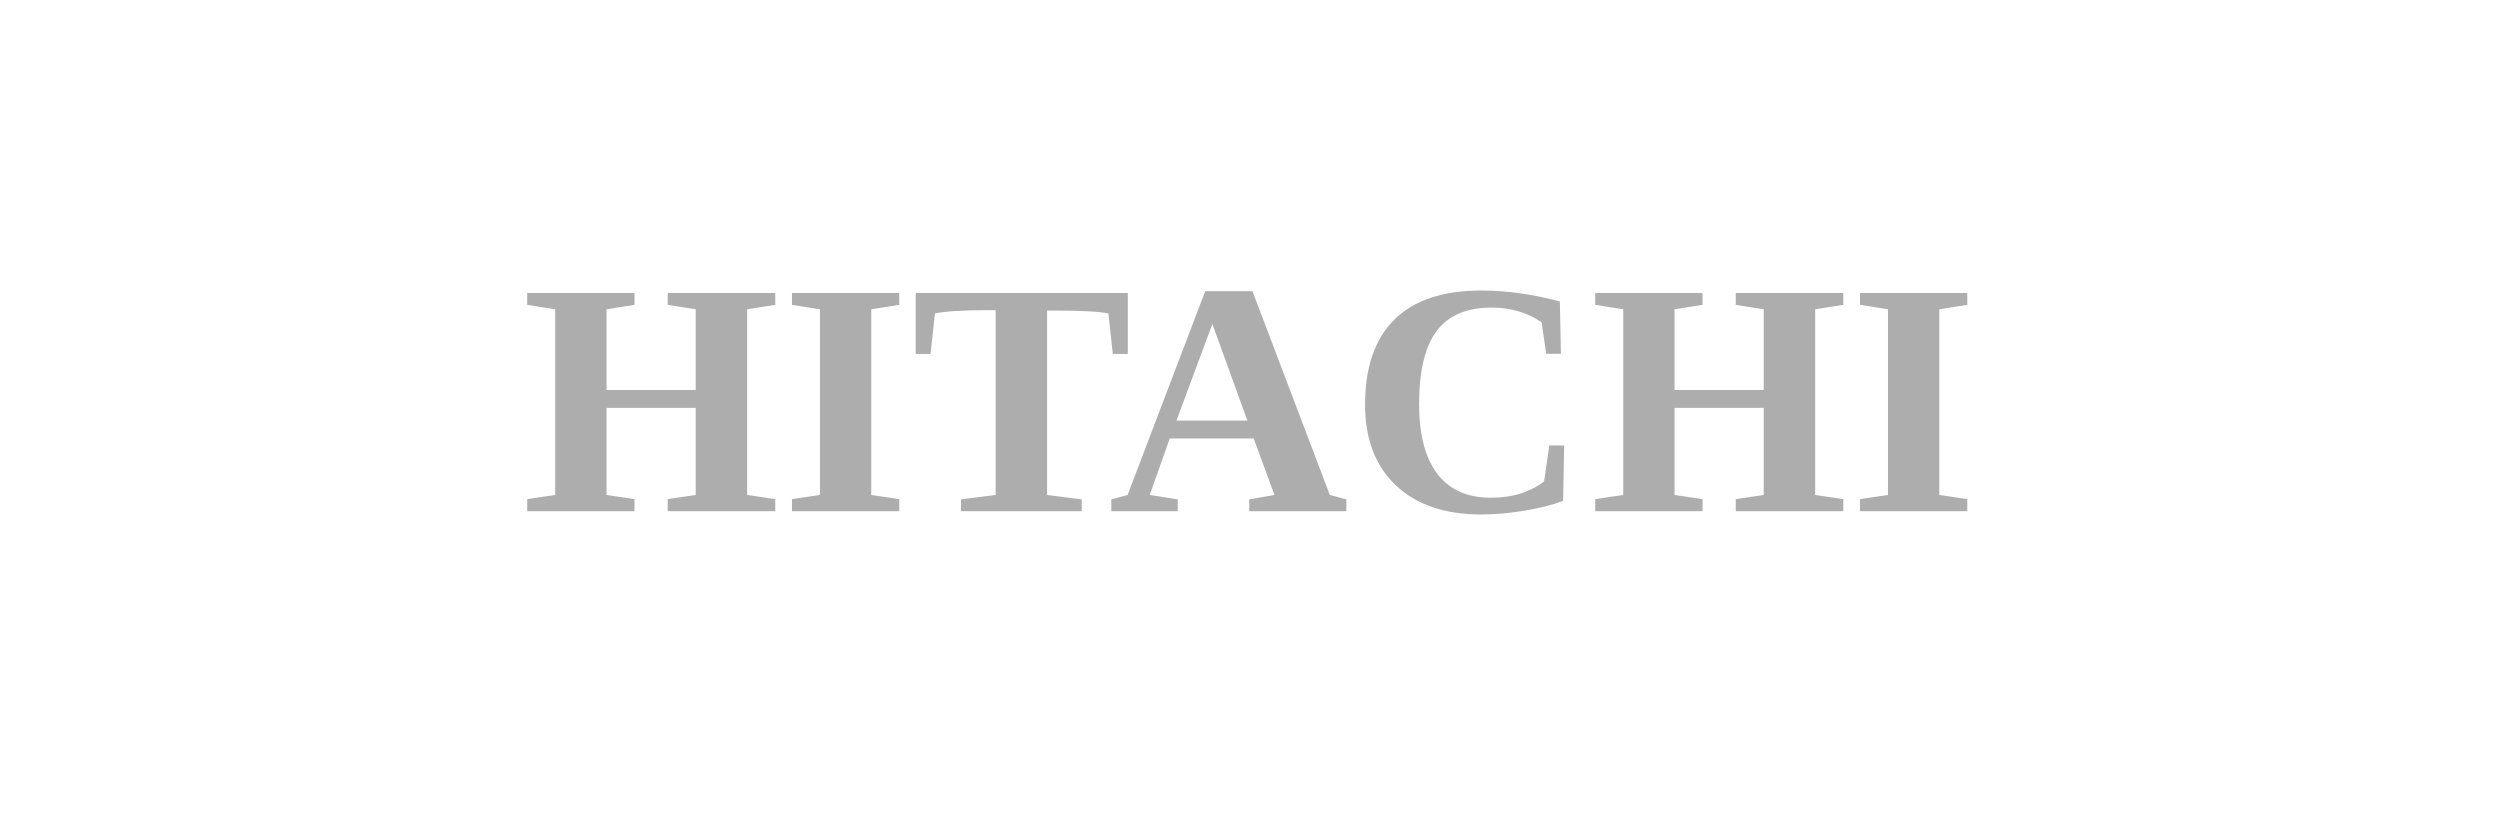
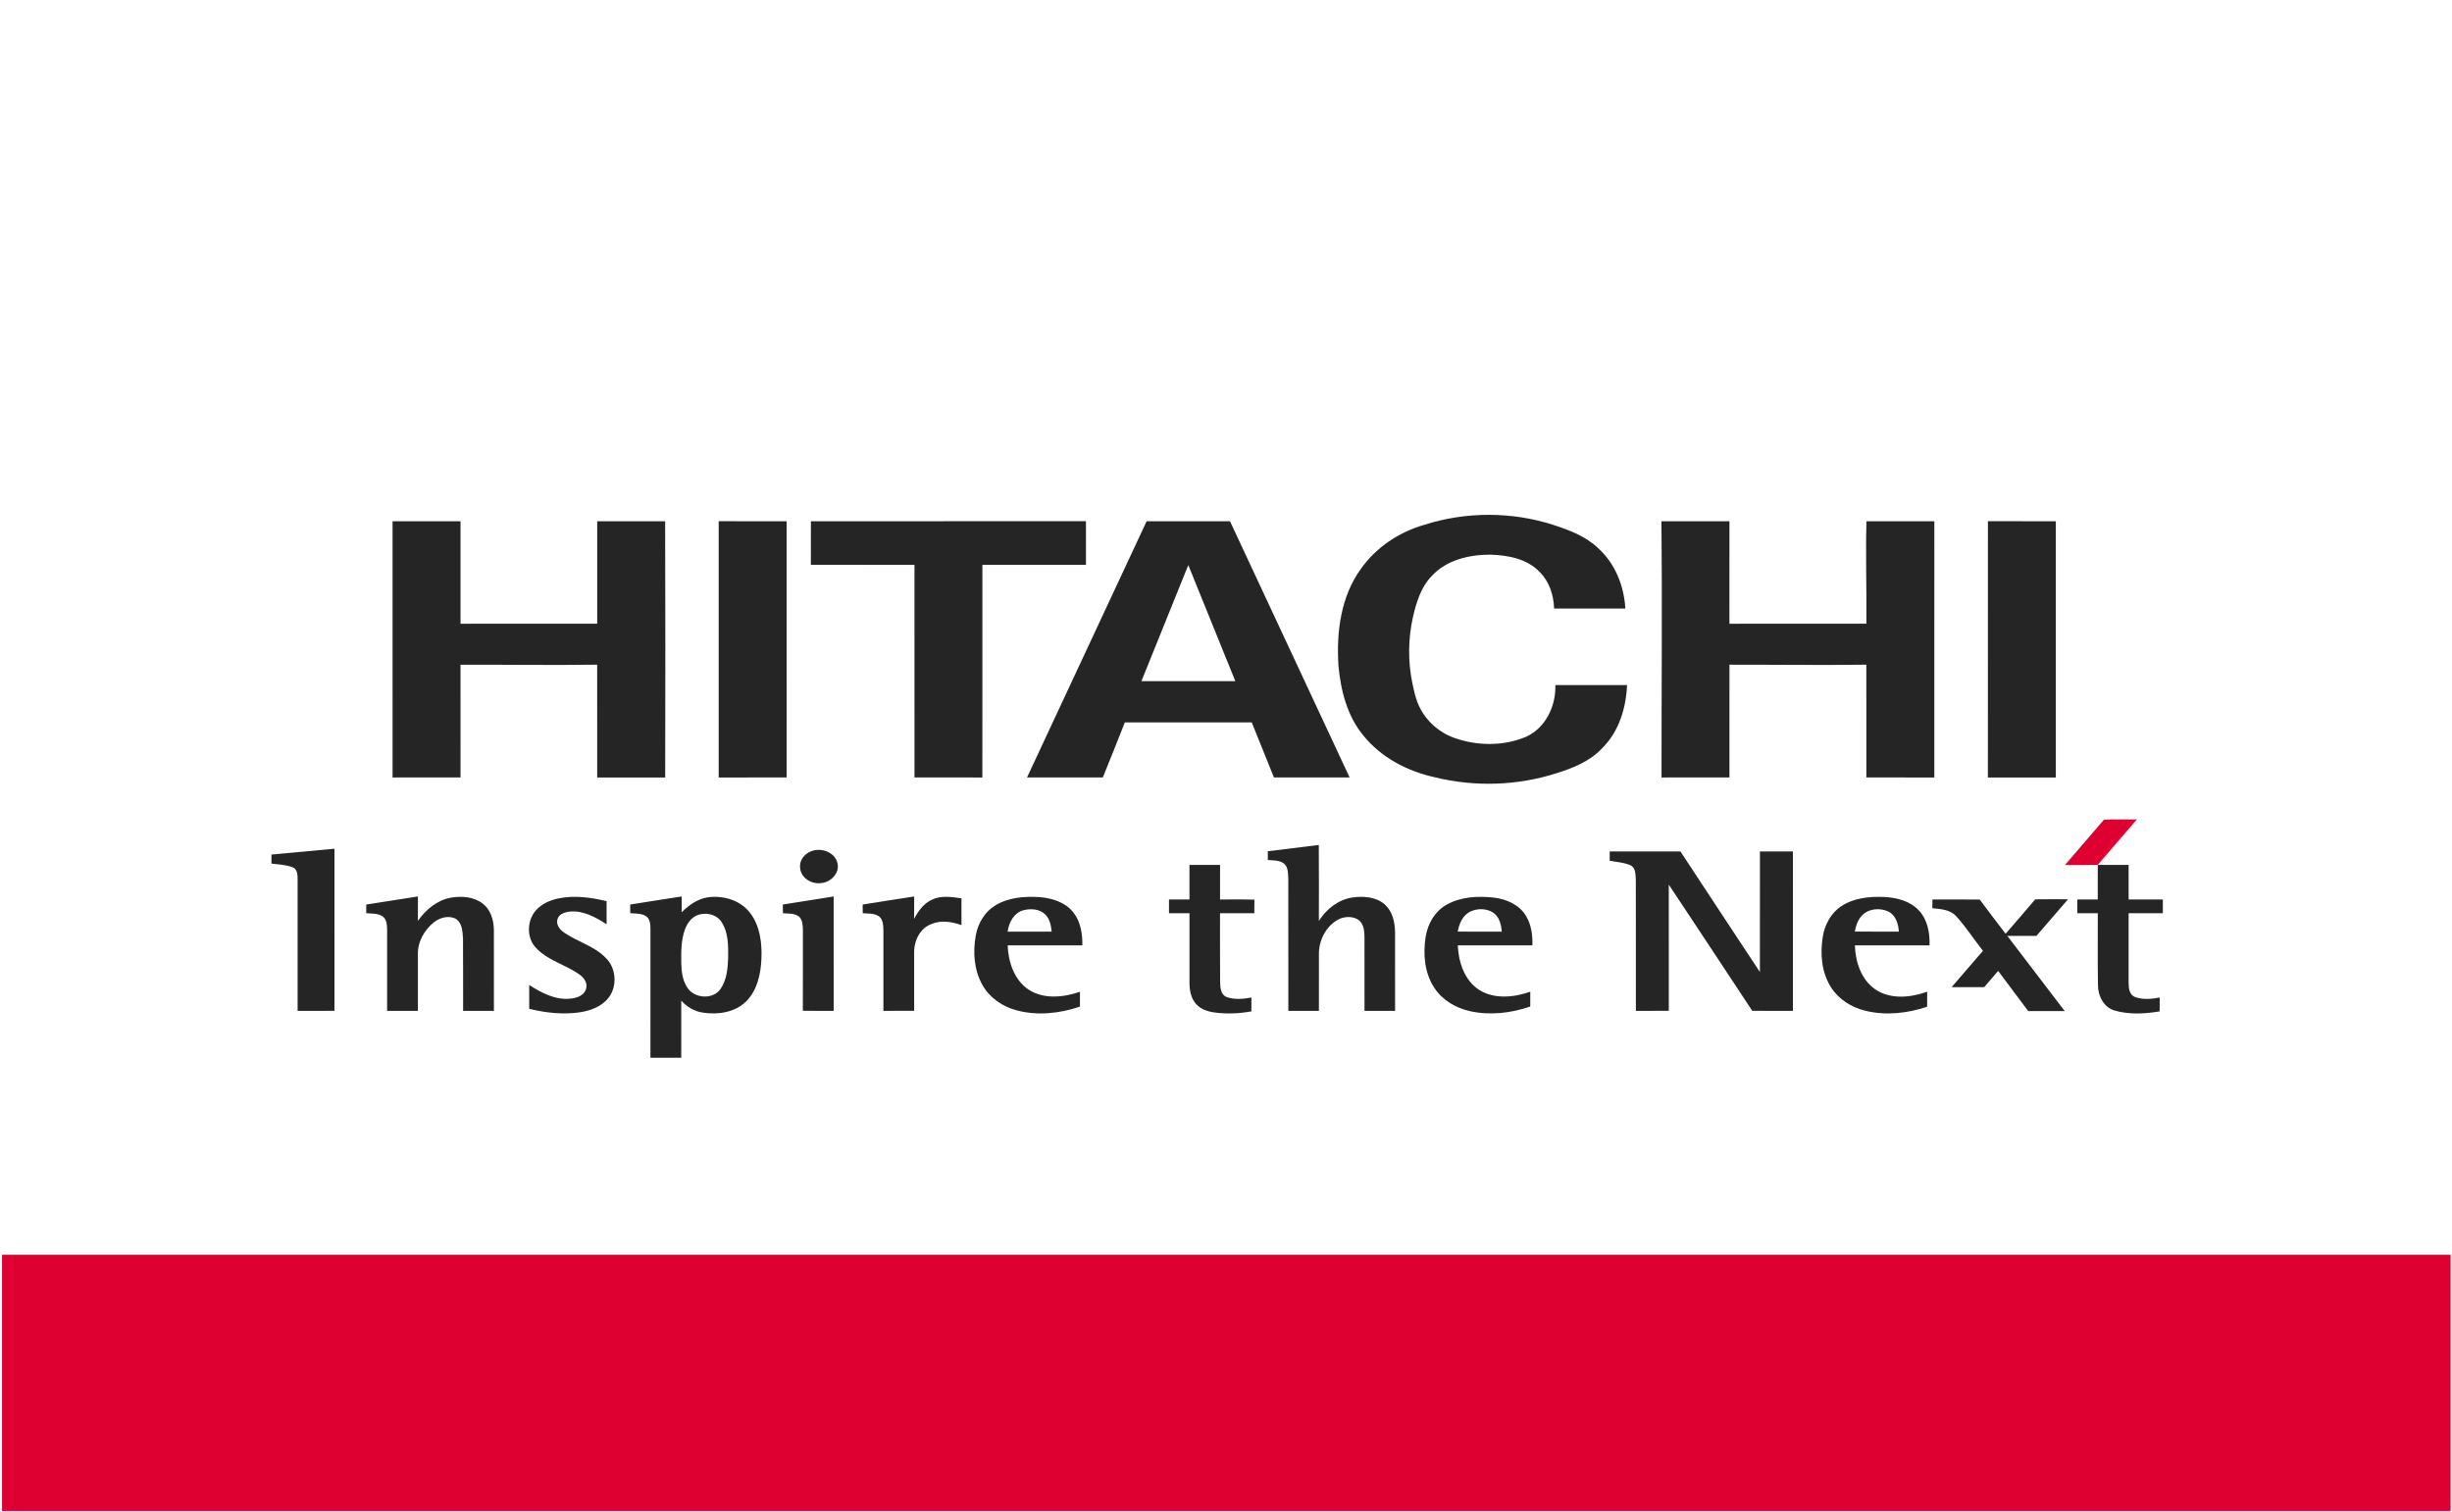
- <svg xmlns="http://www.w3.org/2000/svg" viewBox="0 0 300 100">
-   <rect width="300" height="100" fill="none" />
-   <text x="50%" y="50%" dominant-baseline="middle" text-anchor="middle" font-family="Times New Roman, serif" font-weight="bold" font-size="40" fill="#adadad">HITACHI</text>
+ <svg xmlns="http://www.w3.org/2000/svg" width="600px" height="370px" viewBox="0 0 599 370" version="1.1">
+   <g id="surface1">
+     <path style=" stroke:none;fill-rule:nonzero;fill:rgb(14.51%,14.51%,14.51%);fill-opacity:1;" d="M 347.953 128.473 C 358.125 125.215 369.297 125.176 379.473 128.438 C 383.391 129.703 387.402 131.188 390.453 134.07 C 394.676 137.816 396.91 143.375 397.219 148.949 C 391.402 148.945 385.594 148.953 379.781 148.945 C 379.699 145.641 378.586 142.277 376.188 139.93 C 373.121 136.75 368.488 135.906 364.254 135.758 C 359.102 135.734 353.488 137.012 349.875 140.957 C 347.211 143.68 346.066 147.434 345.242 151.059 C 344.062 156.316 344.004 161.812 345.074 167.09 C 345.516 169.129 345.922 171.215 346.875 173.09 C 348.59 176.609 351.766 179.371 355.461 180.641 C 361.031 182.602 367.355 182.648 372.84 180.375 C 377.684 178.242 380.258 172.809 380.094 167.688 C 385.941 167.684 391.785 167.684 397.633 167.688 C 397.406 173.312 395.637 179.09 391.555 183.125 C 388.602 186.32 384.469 187.965 380.41 189.246 C 370.828 192.324 360.41 192.652 350.645 190.258 C 343.949 188.801 337.508 185.457 333.148 180.07 C 329.137 175.285 327.57 168.984 327.016 162.887 C 326.484 154.723 327.598 145.969 332.535 139.199 C 336.234 133.965 341.832 130.25 347.953 128.473 Z M 347.953 128.473 " />
+     <path style=" stroke:none;fill-rule:nonzero;fill:rgb(14.51%,14.51%,14.51%);fill-opacity:1;" d="M 175.363 127.574 C 180.902 127.586 186.445 127.57 191.984 127.582 C 191.98 148.488 191.977 169.387 191.988 190.289 C 186.445 190.305 180.902 190.285 175.363 190.301 C 175.352 169.391 175.348 148.48 175.363 127.574 Z M 175.363 127.574 " />
+     <path style=" stroke:none;fill-rule:nonzero;fill:rgb(14.51%,14.51%,14.51%);fill-opacity:1;" d="M 406.055 127.582 C 411.602 127.578 417.145 127.574 422.691 127.582 C 422.688 135.945 422.688 144.301 422.688 152.664 C 433.859 152.664 445.031 152.668 456.207 152.66 C 456.277 144.297 455.992 135.941 456.215 127.578 C 461.75 127.574 467.289 127.578 472.828 127.578 C 472.824 148.488 472.836 169.395 472.82 190.301 C 467.281 190.285 461.742 190.305 456.195 190.289 C 456.207 181.09 456.211 171.891 456.191 162.688 C 445.027 162.84 433.859 162.676 422.695 162.695 C 422.684 171.895 422.684 181.09 422.691 190.289 C 417.152 190.305 411.609 190.289 406.07 190.297 C 406.059 169.395 406.262 148.488 406.055 127.582 Z M 406.055 127.582 " />
+     <path style=" stroke:none;fill-rule:nonzero;fill:rgb(14.51%,14.51%,14.51%);fill-opacity:1;" d="M 485.941 127.57 C 491.477 127.59 497.016 127.57 502.551 127.582 C 502.551 148.488 502.551 169.391 502.551 190.297 C 497.012 190.297 491.473 190.293 485.93 190.297 C 485.926 169.391 485.914 148.48 485.941 127.57 Z M 485.941 127.57 " />
+     <path style=" stroke:none;fill-rule:nonzero;fill:rgb(14.51%,14.51%,14.51%);fill-opacity:1;" d="M 95.559 127.582 C 101.102 127.574 106.641 127.578 112.188 127.578 C 112.188 135.941 112.188 144.301 112.188 152.664 C 123.332 152.664 134.484 152.668 145.633 152.66 C 145.629 144.301 145.633 135.941 145.633 127.578 C 151.176 127.574 156.715 127.578 162.258 127.578 C 162.324 148.48 162.32 169.391 162.27 190.297 C 156.727 190.297 151.184 190.293 145.633 190.297 C 145.621 181.094 145.648 171.891 145.625 162.688 C 134.48 162.844 123.332 162.668 112.188 162.699 C 112.188 171.895 112.18 181.09 112.191 190.285 C 106.645 190.309 101.105 190.285 95.562 190.297 C 95.559 169.395 95.566 148.488 95.559 127.582 Z M 95.559 127.582 " />
+     <path style=" stroke:none;fill-rule:nonzero;fill:rgb(14.51%,14.51%,14.51%);fill-opacity:1;" d="M 197.914 138.246 C 197.926 134.688 197.91 131.133 197.926 127.578 C 220.355 127.578 242.793 127.582 265.23 127.574 C 265.25 131.133 265.23 134.691 265.238 138.25 C 256.789 138.25 248.34 138.246 239.891 138.25 C 239.879 155.602 239.887 172.949 239.883 190.297 C 234.348 190.293 228.809 190.297 223.273 190.293 C 223.27 172.945 223.277 155.602 223.27 138.25 C 214.816 138.246 206.367 138.254 197.914 138.246 Z M 197.914 138.246 " />
+     <path style=" stroke:none;fill-rule:nonzero;fill:rgb(14.51%,14.51%,14.51%);fill-opacity:1;" d="M 250.809 190.293 C 260.555 169.387 270.324 148.488 280.078 127.578 C 286.879 127.578 293.676 127.578 300.477 127.578 C 310.242 148.48 320 169.387 329.75 190.293 C 323.578 190.297 317.406 190.297 311.234 190.293 C 309.43 185.797 307.609 181.305 305.801 176.812 C 295.453 176.809 285.102 176.805 274.75 176.812 C 272.965 181.309 271.191 185.809 269.359 190.289 C 263.172 190.305 256.992 190.289 250.809 190.293 M 290.273 138.305 C 286.449 147.777 282.605 157.242 278.805 166.715 C 286.461 166.719 294.121 166.719 301.781 166.715 C 297.953 157.246 294.113 147.777 290.273 138.305 Z M 290.273 138.305 " />
+     <path style=" stroke:none;fill-rule:nonzero;fill:rgb(14.51%,14.51%,14.51%);fill-opacity:1;" d="M 309.734 208.352 C 313.887 207.852 318.047 207.344 322.203 206.816 C 322.27 213.012 322.223 219.211 322.223 225.41 C 324.043 222.52 326.957 220.211 330.383 219.68 C 333.098 219.277 336.203 219.492 338.363 221.379 C 340.219 223.051 340.816 225.66 340.867 228.066 C 340.879 234.52 340.871 240.973 340.875 247.422 C 338.379 247.418 335.887 247.418 333.391 247.422 C 333.383 241.398 333.387 235.375 333.387 229.352 C 333.371 228.164 333.289 226.898 332.613 225.891 C 331.523 224.305 329.234 224.188 327.57 224.785 C 324.312 226.152 322.336 229.711 322.238 233.164 C 322.223 237.914 322.238 242.668 322.234 247.418 C 319.738 247.422 317.246 247.418 314.754 247.422 C 314.746 236.73 314.762 226.035 314.746 215.344 C 314.668 214 314.816 212.379 313.719 211.391 C 312.594 210.508 311.07 210.605 309.73 210.504 C 309.723 209.785 309.727 209.062 309.734 208.352 Z M 309.734 208.352 " />
+     <path style=" stroke:none;fill-rule:nonzero;fill:rgb(14.51%,14.51%,14.51%);fill-opacity:1;" d="M 65.93 209.16 C 71.062 208.684 76.203 208.227 81.34 207.734 C 81.344 220.961 81.336 234.188 81.344 247.414 C 78.336 247.43 75.328 247.414 72.324 247.422 C 72.32 236.605 72.324 225.789 72.324 214.973 C 72.324 213.988 72.199 212.734 71.16 212.305 C 69.496 211.648 67.672 211.602 65.918 211.379 C 65.918 210.633 65.918 209.898 65.93 209.16 Z M 65.93 209.16 " />
+     <path style=" stroke:none;fill-rule:nonzero;fill:rgb(14.51%,14.51%,14.51%);fill-opacity:1;" d="M 197.898 208.395 C 200.301 207.367 203.66 208.473 204.395 211.137 C 205.117 213.656 202.75 216.031 200.324 216.145 C 198.035 216.465 195.461 214.836 195.285 212.43 C 195.043 210.656 196.305 209.023 197.898 208.395 Z M 197.898 208.395 " />
+     <path style=" stroke:none;fill-rule:nonzero;fill:rgb(14.51%,14.51%,14.51%);fill-opacity:1;" d="M 393.391 208.398 C 399.156 208.398 404.93 208.398 410.695 208.398 C 417.18 218.242 423.641 228.098 430.148 237.918 C 430.156 228.082 430.148 218.242 430.152 208.398 C 432.844 208.398 435.531 208.395 438.223 208.402 C 438.223 221.406 438.227 234.414 438.219 247.422 C 434.906 247.414 431.586 247.43 428.273 247.414 C 421.48 237.105 414.68 226.809 407.848 216.523 C 407.848 226.82 407.844 237.113 407.852 247.41 C 405.164 247.434 402.477 247.41 399.797 247.422 C 399.781 236.754 399.812 226.082 399.781 215.414 C 399.695 214.188 399.824 212.598 398.621 211.855 C 396.984 211.09 395.141 211.02 393.395 210.676 C 393.387 209.914 393.383 209.156 393.391 208.398 Z M 393.391 208.398 " />
+     <path style=" stroke:none;fill-rule:nonzero;fill:rgb(14.51%,14.51%,14.51%);fill-opacity:1;" d="M 290.562 211.695 C 293.055 211.691 295.551 211.691 298.043 211.695 C 298.039 214.516 298.039 217.332 298.043 220.156 C 300.848 220.199 303.66 220.078 306.469 220.215 C 306.43 221.309 306.426 222.41 306.434 223.516 C 303.637 223.52 300.836 223.508 298.039 223.52 C 298.051 229.117 298.012 234.719 298.059 240.316 C 298.094 241.676 298.184 243.461 299.668 244.043 C 301.605 244.723 303.73 244.527 305.711 244.152 C 305.711 245.277 305.711 246.406 305.711 247.543 C 302.699 248.102 299.602 248.211 296.566 247.801 C 294.945 247.562 293.277 246.996 292.164 245.734 C 290.973 244.391 290.59 242.527 290.566 240.777 C 290.562 235.023 290.566 229.27 290.566 223.516 C 288.895 223.512 287.223 223.52 285.551 223.512 C 285.543 222.395 285.543 221.277 285.547 220.164 C 287.215 220.152 288.891 220.16 290.562 220.156 C 290.566 217.336 290.566 214.516 290.562 211.695 Z M 290.562 211.695 " />
+     <path style=" stroke:none;fill-rule:nonzero;fill:rgb(14.51%,14.51%,14.51%);fill-opacity:1;" d="M 512.816 211.699 C 515.332 211.688 517.848 211.691 520.363 211.695 C 520.363 214.516 520.359 217.336 520.367 220.156 C 523.156 220.164 525.953 220.148 528.746 220.164 C 528.746 221.277 528.746 222.395 528.742 223.516 C 525.949 223.516 523.16 223.516 520.367 223.512 C 520.359 229.25 520.355 234.992 520.367 240.727 C 520.367 241.965 520.621 243.543 521.945 244.039 C 523.871 244.727 525.992 244.531 527.973 244.156 C 527.965 245.281 527.965 246.414 527.965 247.547 C 524.336 248.156 520.512 248.375 516.941 247.34 C 514.293 246.578 512.883 243.797 512.871 241.18 C 512.762 235.297 512.855 229.406 512.824 223.52 C 511.152 223.512 509.48 223.52 507.809 223.512 C 507.801 222.395 507.801 221.277 507.805 220.164 C 509.477 220.152 511.145 220.16 512.816 220.16 C 512.824 217.336 512.832 214.52 512.816 211.699 Z M 512.816 211.699 " />
+     <path style=" stroke:none;fill-rule:nonzero;fill:rgb(14.51%,14.51%,14.51%);fill-opacity:1;" d="M 89.117 221.398 C 93.332 220.742 97.543 220.062 101.762 219.418 C 101.773 221.418 101.766 223.41 101.762 225.406 C 103.656 222.648 106.453 220.332 109.812 219.719 C 112.457 219.262 115.434 219.473 117.633 221.168 C 119.582 222.684 120.332 225.25 120.355 227.637 C 120.367 234.234 120.359 240.824 120.359 247.422 C 117.844 247.418 115.332 247.418 112.824 247.422 C 112.797 241.527 112.848 235.629 112.797 229.734 C 112.684 228.098 112.637 226.105 111.215 225.008 C 109.527 223.961 107.297 224.508 105.797 225.656 C 103.391 227.512 101.676 230.477 101.762 233.57 C 101.773 238.184 101.766 242.805 101.766 247.422 C 99.254 247.418 96.742 247.418 94.23 247.422 C 94.223 240.84 94.227 234.25 94.23 227.664 C 94.203 226.523 94.184 225.16 93.23 224.371 C 92.051 223.488 90.492 223.656 89.113 223.504 C 89.113 222.797 89.113 222.098 89.117 221.398 Z M 89.117 221.398 " />
+     <path style=" stroke:none;fill-rule:nonzero;fill:rgb(14.51%,14.51%,14.51%);fill-opacity:1;" d="M 136.266 219.875 C 140.145 219.109 144.137 219.641 147.934 220.582 C 147.938 222.457 147.934 224.332 147.934 226.211 C 145.254 224.539 142.289 222.82 139.004 223.117 C 137.754 223.23 136.18 223.711 135.875 225.117 C 135.586 226.418 136.508 227.543 137.504 228.238 C 140.809 230.531 144.953 231.539 147.789 234.512 C 150.457 237.16 150.609 241.938 148.012 244.684 C 146.355 246.48 143.949 247.34 141.598 247.746 C 137.398 248.391 133.102 247.93 129 246.918 C 128.996 244.973 129 243.031 128.996 241.082 C 131.977 243.008 135.387 244.816 139.055 244.43 C 140.598 244.305 142.469 243.672 142.914 242.004 C 143.344 240.605 142.387 239.301 141.305 238.535 C 137.887 236.074 133.449 235.113 130.562 231.898 C 128.324 229.453 128.461 225.391 130.562 222.906 C 131.996 221.215 134.133 220.301 136.266 219.875 Z M 136.266 219.875 " />
+     <path style=" stroke:none;fill-rule:nonzero;fill:rgb(14.51%,14.51%,14.51%);fill-opacity:1;" d="M 153.711 221.398 C 157.91 220.738 162.105 220.047 166.309 219.422 C 166.312 220.711 166.312 222 166.312 223.289 C 168.066 221.5 170.258 219.988 172.781 219.613 C 176.516 219.133 180.676 220.328 183.02 223.418 C 185.512 226.641 186.004 230.922 185.809 234.871 C 185.633 238.496 184.773 242.363 182.152 245.031 C 179.422 247.797 175.207 248.426 171.516 247.852 C 169.449 247.559 167.574 246.465 166.199 244.914 C 166.207 249.574 166.203 254.234 166.203 258.898 C 163.691 258.898 161.176 258.902 158.66 258.895 C 158.672 248.34 158.664 237.785 158.664 227.23 C 158.645 226.188 158.551 224.938 157.629 224.277 C 156.48 223.504 155.027 223.637 153.715 223.508 C 153.711 222.801 153.711 222.098 153.711 221.398 M 170.012 224.055 C 168.586 224.688 167.633 226.059 167.113 227.488 C 166.141 230.109 166.18 232.945 166.207 235.703 C 166.258 237.766 166.496 239.949 167.676 241.711 C 169.387 244.406 173.941 244.75 175.812 242.059 C 177.348 239.844 177.586 237.031 177.68 234.414 C 177.703 231.469 177.746 228.258 176.078 225.695 C 174.816 223.734 172.082 223.176 170.012 224.055 Z M 170.012 224.055 " />
+     <path style=" stroke:none;fill-rule:nonzero;fill:rgb(14.51%,14.51%,14.51%);fill-opacity:1;" d="M 191.062 221.387 C 195.207 220.746 199.344 220.051 203.492 219.418 C 203.504 228.754 203.492 238.09 203.496 247.418 C 200.984 247.406 198.465 247.457 195.949 247.395 C 195.988 240.812 195.957 234.234 195.969 227.652 C 195.926 226.543 195.922 225.25 195.086 224.41 C 193.98 223.488 192.441 223.621 191.102 223.535 C 191.059 222.816 191.047 222.102 191.062 221.387 Z M 191.062 221.387 " />
+     <path style=" stroke:none;fill-rule:nonzero;fill:rgb(14.51%,14.51%,14.51%);fill-opacity:1;" d="M 210.594 221.398 C 214.793 220.742 218.992 220.055 223.195 219.422 C 223.188 221.25 223.219 223.078 223.172 224.91 C 224.168 223.012 225.512 221.152 227.508 220.223 C 229.766 219.105 232.371 219.551 234.766 219.867 C 234.77 222.055 234.762 224.238 234.77 226.426 C 232.441 225.621 229.859 225.16 227.504 226.137 C 224.637 227.125 223.141 230.266 223.195 233.152 C 223.199 237.906 223.191 242.656 223.199 247.41 C 220.688 247.43 218.176 247.414 215.668 247.418 C 215.668 240.836 215.668 234.25 215.668 227.664 C 215.633 226.5 215.605 225.102 214.613 224.305 C 213.453 223.496 211.953 223.633 210.613 223.52 C 210.598 222.809 210.594 222.102 210.594 221.398 Z M 210.594 221.398 " />
+     <path style=" stroke:none;fill-rule:nonzero;fill:rgb(14.51%,14.51%,14.51%);fill-opacity:1;" d="M 242.945 221.676 C 246.199 219.645 250.191 219.34 253.934 219.59 C 256.957 219.824 260.172 220.832 262.125 223.301 C 263.941 225.559 264.387 228.57 264.352 231.395 C 258.258 231.398 252.164 231.391 246.07 231.398 C 246.234 235.473 247.68 239.898 251.227 242.242 C 254.945 244.645 259.766 244.129 263.762 242.746 C 263.762 243.953 263.762 245.164 263.762 246.375 C 258.801 248.07 253.324 248.66 248.215 247.281 C 244.844 246.383 241.742 244.27 239.977 241.223 C 237.824 237.52 237.516 232.992 238.293 228.855 C 238.836 225.977 240.43 223.234 242.945 221.676 M 249.898 222.797 C 247.613 223.441 246.34 225.797 246.074 228.027 C 249.66 228.043 253.254 228.027 256.844 228.035 C 256.68 226.527 256.387 224.891 255.242 223.797 C 253.852 222.441 251.68 222.34 249.898 222.797 Z M 249.898 222.797 " />
+     <path style=" stroke:none;fill-rule:nonzero;fill:rgb(14.51%,14.51%,14.51%);fill-opacity:1;" d="M 353.461 221.445 C 356.973 219.461 361.207 219.266 365.137 219.711 C 368.234 220.082 371.434 221.535 373.016 224.359 C 374.234 226.477 374.547 228.98 374.473 231.395 C 368.387 231.398 362.309 231.391 356.223 231.398 C 356.387 235.5 357.852 239.953 361.445 242.289 C 365.176 244.633 369.973 244.129 373.957 242.73 C 373.949 243.938 373.949 245.145 373.953 246.359 C 369.254 247.977 364.113 248.582 359.223 247.5 C 355.754 246.73 352.43 244.809 350.473 241.777 C 348.059 238.129 347.691 233.5 348.355 229.277 C 348.863 226.109 350.609 223.047 353.461 221.445 M 359.293 223.109 C 357.434 224.023 356.531 226.062 356.219 228.016 C 359.801 228.055 363.383 228.027 366.969 228.031 C 366.863 226.277 366.359 224.301 364.777 223.312 C 363.16 222.316 360.992 222.312 359.293 223.109 Z M 359.293 223.109 " />
+     <path style=" stroke:none;fill-rule:nonzero;fill:rgb(14.51%,14.51%,14.51%);fill-opacity:1;" d="M 450.059 221.805 C 453.125 219.773 456.945 219.395 460.535 219.543 C 463.637 219.695 466.98 220.527 469.129 222.934 C 471.207 225.199 471.742 228.422 471.656 231.395 C 465.57 231.395 459.48 231.395 453.391 231.398 C 453.508 235.418 454.926 239.758 458.355 242.145 C 462.078 244.688 467.031 244.191 471.074 242.73 C 471.066 243.957 471.07 245.18 471.066 246.41 C 466.23 248.035 460.934 248.617 455.941 247.391 C 452.559 246.578 449.375 244.582 447.512 241.598 C 445.219 237.961 444.855 233.43 445.531 229.273 C 446.012 226.328 447.527 223.469 450.059 221.805 M 455.023 224.191 C 454.062 225.25 453.617 226.641 453.371 228.02 C 456.961 228.047 460.555 228.031 464.148 228.031 C 464.027 226.172 463.422 224.082 461.664 223.148 C 459.539 222.109 456.641 222.355 455.023 224.191 Z M 455.023 224.191 " />
+     <path style=" stroke:none;fill-rule:nonzero;fill:rgb(14.51%,14.51%,14.51%);fill-opacity:1;" d="M 472.367 220.156 C 476.227 220.176 480.082 220.121 483.938 220.184 C 486.016 223 488.152 225.762 490.27 228.547 C 492.688 225.742 495.137 222.965 497.516 220.125 C 500.188 220.078 502.863 220.109 505.539 220.109 C 502.957 223.086 500.391 226.082 497.812 229.066 C 495.438 229.07 493.062 229.062 490.691 229.07 C 495.367 235.215 500.062 241.336 504.734 247.48 C 501.754 247.461 498.777 247.48 495.801 247.469 C 493.348 244.195 490.895 240.914 488.441 237.645 C 487.301 238.969 486.172 240.297 485.027 241.617 C 482.367 241.613 479.715 241.621 477.059 241.609 C 479.609 238.641 482.176 235.691 484.723 232.727 C 482.543 229.93 480.586 226.945 478.219 224.301 C 476.738 222.641 474.41 222.488 472.344 222.305 C 472.352 221.586 472.359 220.871 472.367 220.156 Z M 472.367 220.156 " />
+     <path style=" stroke:none;fill-rule:nonzero;fill:rgb(87.059%,0%,19.216%);fill-opacity:1;" d="M 514.34 200.613 C 517.02 200.5 519.707 200.582 522.387 200.566 C 519.211 204.297 515.969 207.969 512.797 211.699 C 510.129 211.746 507.461 211.719 504.793 211.719 C 507.945 207.988 511.195 204.348 514.34 200.613 Z M 514.34 200.613 " />
+     <path style=" stroke:none;fill-rule:nonzero;fill:rgb(87.059%,0%,19.216%);fill-opacity:1;" d="M 0 307.098 C 199.723 307.102 399.445 307.098 599.168 307.102 L 599.168 369.832 L 0 369.832 Z M 0 307.098 " />
+   </g>
</svg>
